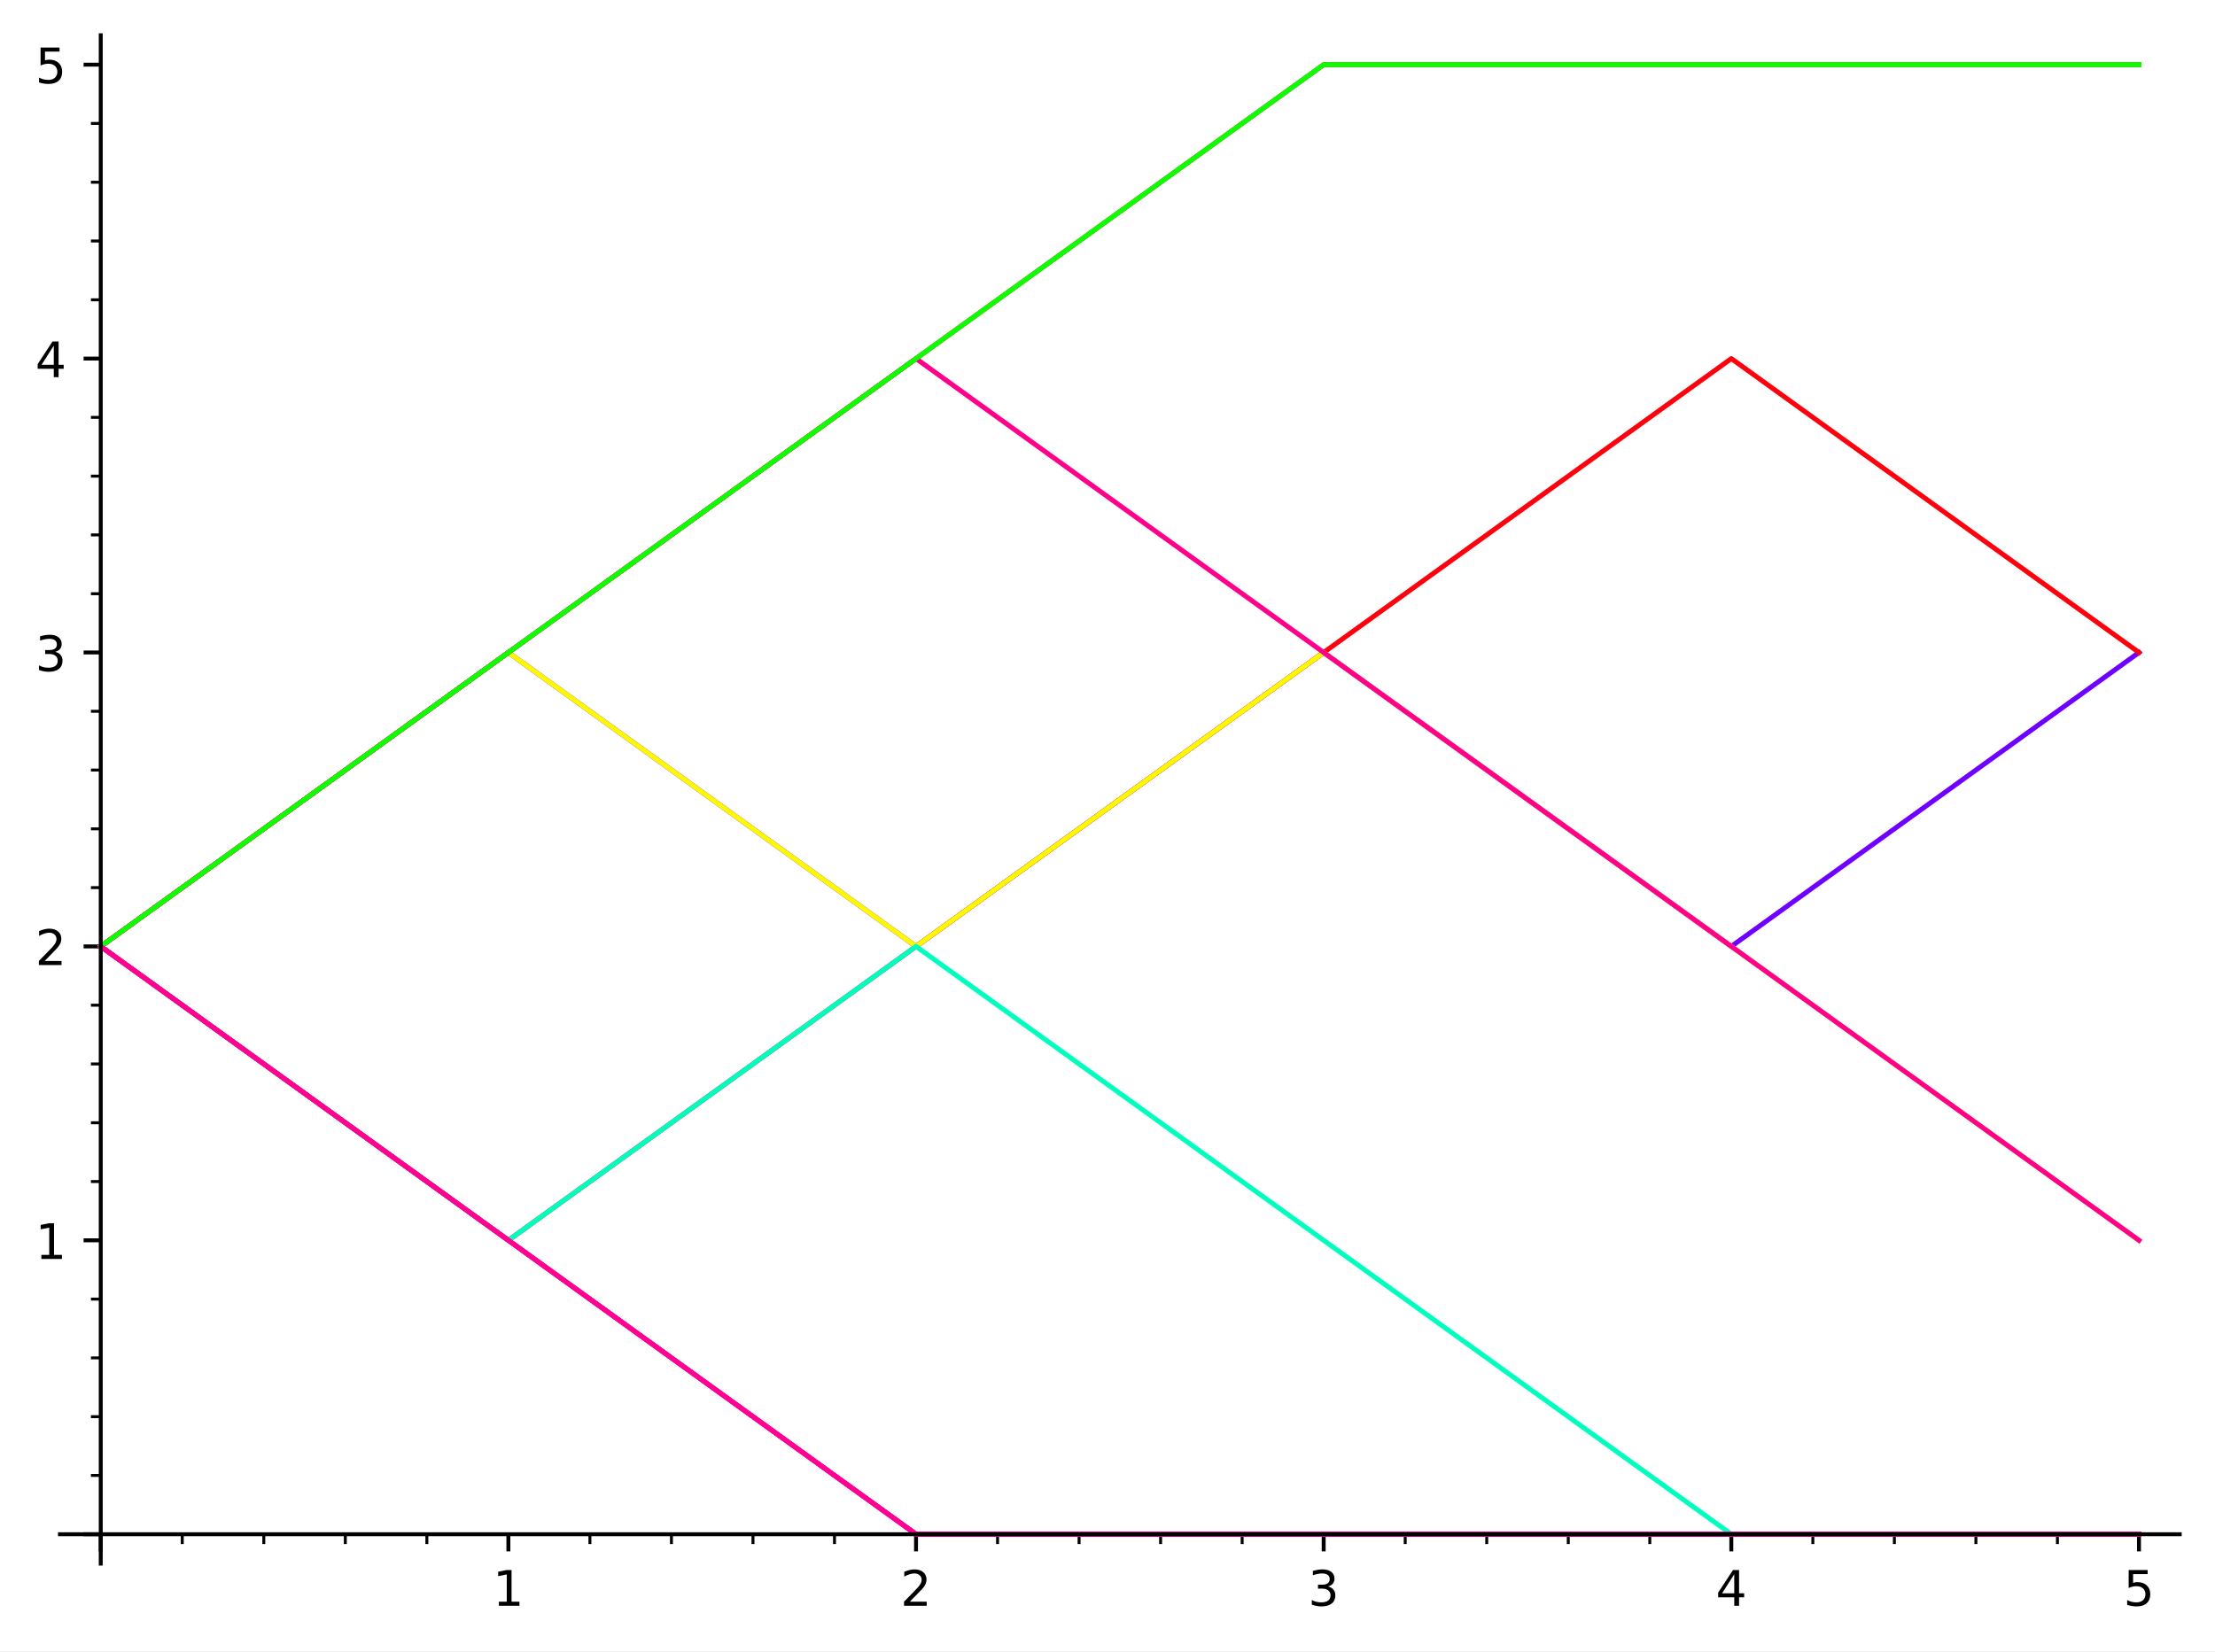
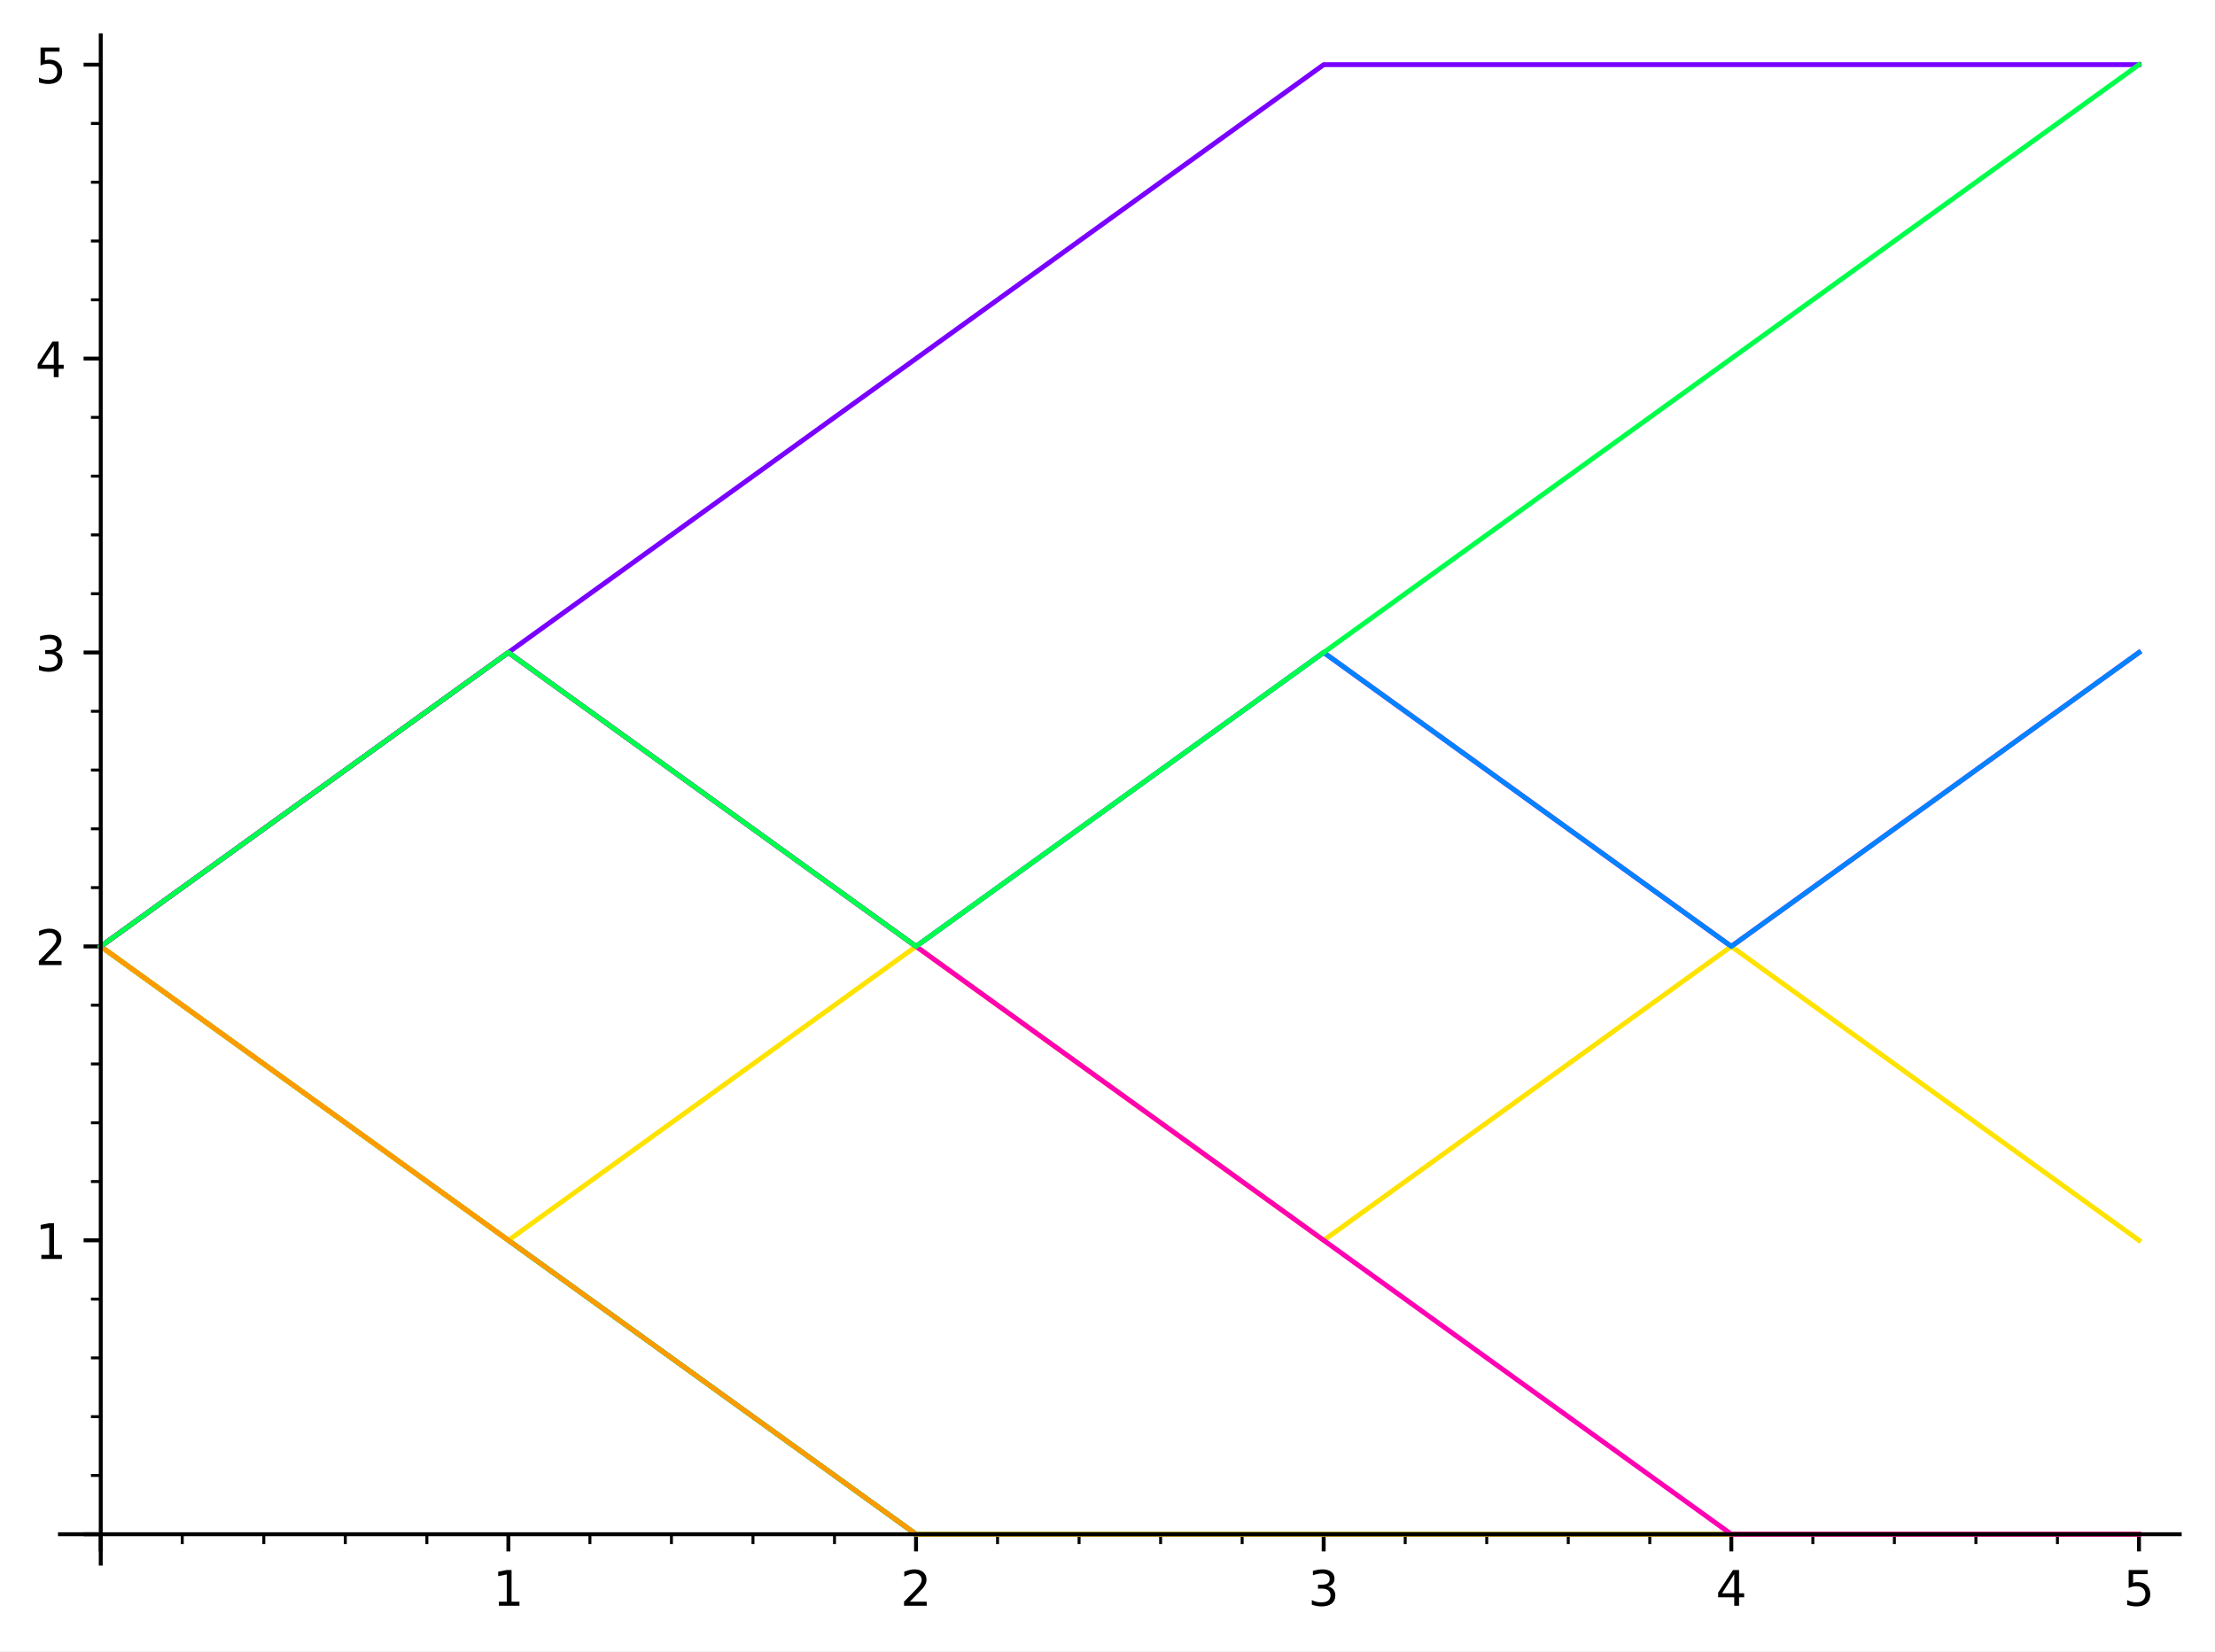
<svg xmlns="http://www.w3.org/2000/svg" xmlns:xlink="http://www.w3.org/1999/xlink" width="452.119pt" height="337.115pt" viewBox="0 0 452.119 337.115" version="1.1">
  <defs>
    <style type="text/css">*{stroke-linejoin: round; stroke-linecap: butt}</style>
  </defs>
  <g id="figure_1">
    <g id="patch_1">
      <path d="M 0 337.115  L 452.119 337.115  L 452.119 0  L 0 0  z " style="fill: #ffffff" />
    </g>
    <g id="axes_1">
      <g id="patch_2">
        <path d="M 12.242 319.238  L 444.919 319.238  L 444.919 7.2  L 12.242 7.2  z " style="fill: #ffffff" />
      </g>
      <g id="matplotlib.axis_1">
        <g id="xtick_1">
          <g id="line2d_1">
            <defs>
-               <path id="mc1ffda6cdc" d="M 0 0  L 0 3.5  " style="stroke: #000000; stroke-width: 0.8" />
+               <path id="m5e5347dbd3" d="M 0 0  L 0 3.5  " style="stroke: #000000; stroke-width: 0.8" />
            </defs>
            <g>
-               <use xlink:href="#mc1ffda6cdc" x="20.562" y="313.237" style="stroke: #000000; stroke-width: 0.8" />
+               <use xlink:href="#m5e5347dbd3" x="20.562" y="313.237" style="stroke: #000000; stroke-width: 0.8" />
            </g>
          </g>
        </g>
        <g id="xtick_2">
          <g id="line2d_2">
            <g>
-               <use xlink:href="#mc1ffda6cdc" x="103.77" y="313.237" style="stroke: #000000; stroke-width: 0.8" />
+               <use xlink:href="#m5e5347dbd3" x="103.77" y="313.237" style="stroke: #000000; stroke-width: 0.8" />
            </g>
          </g>
          <g id="text_1">
            <g transform="translate(100.5885 327.8353) scale(0.1 -0.1)">
              <defs>
                <path id="DejaVuSans-31" d="M 794 531  L 1825 531  L 1825 4091  L 703 3866  L 703 4441  L 1819 4666  L 2450 4666  L 2450 531  L 3481 531  L 3481 0  L 794 0  L 794 531  z " transform="scale(0.015625)" />
              </defs>
              <use xlink:href="#DejaVuSans-31" />
            </g>
          </g>
        </g>
        <g id="xtick_3">
          <g id="line2d_3">
            <g>
-               <use xlink:href="#mc1ffda6cdc" x="186.977" y="313.237" style="stroke: #000000; stroke-width: 0.8" />
+               <use xlink:href="#m5e5347dbd3" x="186.977" y="313.237" style="stroke: #000000; stroke-width: 0.8" />
            </g>
          </g>
          <g id="text_2">
            <g transform="translate(183.7957 327.8353) scale(0.1 -0.1)">
              <defs>
                <path id="DejaVuSans-32" d="M 1228 531  L 3431 531  L 3431 0  L 469 0  L 469 531  Q 828 903 1448 1529  Q 2069 2156 2228 2338  Q 2531 2678 2651 2914  Q 2772 3150 2772 3378  Q 2772 3750 2511 3984  Q 2250 4219 1831 4219  Q 1534 4219 1204 4116  Q 875 4013 500 3803  L 500 4441  Q 881 4594 1212 4672  Q 1544 4750 1819 4750  Q 2544 4750 2975 4387  Q 3406 4025 3406 3419  Q 3406 3131 3298 2873  Q 3191 2616 2906 2266  Q 2828 2175 2409 1742  Q 1991 1309 1228 531  z " transform="scale(0.015625)" />
              </defs>
              <use xlink:href="#DejaVuSans-32" />
            </g>
          </g>
        </g>
        <g id="xtick_4">
          <g id="line2d_4">
            <g>
-               <use xlink:href="#mc1ffda6cdc" x="270.184" y="313.237" style="stroke: #000000; stroke-width: 0.8" />
+               <use xlink:href="#m5e5347dbd3" x="270.184" y="313.237" style="stroke: #000000; stroke-width: 0.8" />
            </g>
          </g>
          <g id="text_3">
            <g transform="translate(267.003 327.8353) scale(0.1 -0.1)">
              <defs>
                <path id="DejaVuSans-33" d="M 2597 2516  Q 3050 2419 3304 2112  Q 3559 1806 3559 1356  Q 3559 666 3084 287  Q 2609 -91 1734 -91  Q 1441 -91 1130 -33  Q 819 25 488 141  L 488 750  Q 750 597 1062 519  Q 1375 441 1716 441  Q 2309 441 2620 675  Q 2931 909 2931 1356  Q 2931 1769 2642 2001  Q 2353 2234 1838 2234  L 1294 2234  L 1294 2753  L 1863 2753  Q 2328 2753 2575 2939  Q 2822 3125 2822 3475  Q 2822 3834 2567 4026  Q 2313 4219 1838 4219  Q 1578 4219 1281 4162  Q 984 4106 628 3988  L 628 4550  Q 988 4650 1302 4700  Q 1616 4750 1894 4750  Q 2613 4750 3031 4423  Q 3450 4097 3450 3541  Q 3450 3153 3228 2886  Q 3006 2619 2597 2516  z " transform="scale(0.015625)" />
              </defs>
              <use xlink:href="#DejaVuSans-33" />
            </g>
          </g>
        </g>
        <g id="xtick_5">
          <g id="line2d_5">
            <g>
-               <use xlink:href="#mc1ffda6cdc" x="353.391" y="313.237" style="stroke: #000000; stroke-width: 0.8" />
+               <use xlink:href="#m5e5347dbd3" x="353.391" y="313.237" style="stroke: #000000; stroke-width: 0.8" />
            </g>
          </g>
          <g id="text_4">
            <g transform="translate(350.2102 327.8353) scale(0.1 -0.1)">
              <defs>
                <path id="DejaVuSans-34" d="M 2419 4116  L 825 1625  L 2419 1625  L 2419 4116  z M 2253 4666  L 3047 4666  L 3047 1625  L 3713 1625  L 3713 1100  L 3047 1100  L 3047 0  L 2419 0  L 2419 1100  L 313 1100  L 313 1709  L 2253 4666  z " transform="scale(0.015625)" />
              </defs>
              <use xlink:href="#DejaVuSans-34" />
            </g>
          </g>
        </g>
        <g id="xtick_6">
          <g id="line2d_6">
            <g>
-               <use xlink:href="#mc1ffda6cdc" x="436.599" y="313.237" style="stroke: #000000; stroke-width: 0.8" />
+               <use xlink:href="#m5e5347dbd3" x="436.599" y="313.237" style="stroke: #000000; stroke-width: 0.8" />
            </g>
          </g>
          <g id="text_5">
            <g transform="translate(433.4175 327.8353) scale(0.1 -0.1)">
              <defs>
                <path id="DejaVuSans-35" d="M 691 4666  L 3169 4666  L 3169 4134  L 1269 4134  L 1269 2991  Q 1406 3038 1543 3061  Q 1681 3084 1819 3084  Q 2600 3084 3056 2656  Q 3513 2228 3513 1497  Q 3513 744 3044 326  Q 2575 -91 1722 -91  Q 1428 -91 1123 -41  Q 819 9 494 109  L 494 744  Q 775 591 1075 516  Q 1375 441 1709 441  Q 2250 441 2565 725  Q 2881 1009 2881 1497  Q 2881 1984 2565 2268  Q 2250 2553 1709 2553  Q 1456 2553 1204 2497  Q 953 2441 691 2322  L 691 4666  z " transform="scale(0.015625)" />
              </defs>
              <use xlink:href="#DejaVuSans-35" />
            </g>
          </g>
        </g>
        <g id="xtick_7">
          <g id="line2d_7">
            <defs>
-               <path id="m4e3f65cfe0" d="M 0 0  L 0 2  " style="stroke: #000000; stroke-width: 0.6" />
+               <path id="md7cc5c0708" d="M 0 0  L 0 2  " style="stroke: #000000; stroke-width: 0.6" />
            </defs>
            <g>
-               <use xlink:href="#m4e3f65cfe0" x="37.204" y="313.237" style="stroke: #000000; stroke-width: 0.6" />
+               <use xlink:href="#md7cc5c0708" x="37.204" y="313.237" style="stroke: #000000; stroke-width: 0.6" />
            </g>
          </g>
        </g>
        <g id="xtick_8">
          <g id="line2d_8">
            <g>
-               <use xlink:href="#m4e3f65cfe0" x="53.845" y="313.237" style="stroke: #000000; stroke-width: 0.6" />
+               <use xlink:href="#md7cc5c0708" x="53.845" y="313.237" style="stroke: #000000; stroke-width: 0.6" />
            </g>
          </g>
        </g>
        <g id="xtick_9">
          <g id="line2d_9">
            <g>
-               <use xlink:href="#m4e3f65cfe0" x="70.487" y="313.237" style="stroke: #000000; stroke-width: 0.6" />
+               <use xlink:href="#md7cc5c0708" x="70.487" y="313.237" style="stroke: #000000; stroke-width: 0.6" />
            </g>
          </g>
        </g>
        <g id="xtick_10">
          <g id="line2d_10">
            <g>
-               <use xlink:href="#m4e3f65cfe0" x="87.128" y="313.237" style="stroke: #000000; stroke-width: 0.6" />
+               <use xlink:href="#md7cc5c0708" x="87.128" y="313.237" style="stroke: #000000; stroke-width: 0.6" />
            </g>
          </g>
        </g>
        <g id="xtick_11">
          <g id="line2d_11">
            <g>
-               <use xlink:href="#m4e3f65cfe0" x="120.411" y="313.237" style="stroke: #000000; stroke-width: 0.6" />
+               <use xlink:href="#md7cc5c0708" x="120.411" y="313.237" style="stroke: #000000; stroke-width: 0.6" />
            </g>
          </g>
        </g>
        <g id="xtick_12">
          <g id="line2d_12">
            <g>
-               <use xlink:href="#m4e3f65cfe0" x="137.053" y="313.237" style="stroke: #000000; stroke-width: 0.6" />
+               <use xlink:href="#md7cc5c0708" x="137.053" y="313.237" style="stroke: #000000; stroke-width: 0.6" />
            </g>
          </g>
        </g>
        <g id="xtick_13">
          <g id="line2d_13">
            <g>
-               <use xlink:href="#m4e3f65cfe0" x="153.694" y="313.237" style="stroke: #000000; stroke-width: 0.6" />
+               <use xlink:href="#md7cc5c0708" x="153.694" y="313.237" style="stroke: #000000; stroke-width: 0.6" />
            </g>
          </g>
        </g>
        <g id="xtick_14">
          <g id="line2d_14">
            <g>
-               <use xlink:href="#m4e3f65cfe0" x="170.336" y="313.237" style="stroke: #000000; stroke-width: 0.6" />
+               <use xlink:href="#md7cc5c0708" x="170.336" y="313.237" style="stroke: #000000; stroke-width: 0.6" />
            </g>
          </g>
        </g>
        <g id="xtick_15">
          <g id="line2d_15">
            <g>
-               <use xlink:href="#m4e3f65cfe0" x="203.618" y="313.237" style="stroke: #000000; stroke-width: 0.6" />
+               <use xlink:href="#md7cc5c0708" x="203.618" y="313.237" style="stroke: #000000; stroke-width: 0.6" />
            </g>
          </g>
        </g>
        <g id="xtick_16">
          <g id="line2d_16">
            <g>
-               <use xlink:href="#m4e3f65cfe0" x="220.26" y="313.237" style="stroke: #000000; stroke-width: 0.6" />
+               <use xlink:href="#md7cc5c0708" x="220.26" y="313.237" style="stroke: #000000; stroke-width: 0.6" />
            </g>
          </g>
        </g>
        <g id="xtick_17">
          <g id="line2d_17">
            <g>
-               <use xlink:href="#m4e3f65cfe0" x="236.901" y="313.237" style="stroke: #000000; stroke-width: 0.6" />
+               <use xlink:href="#md7cc5c0708" x="236.901" y="313.237" style="stroke: #000000; stroke-width: 0.6" />
            </g>
          </g>
        </g>
        <g id="xtick_18">
          <g id="line2d_18">
            <g>
-               <use xlink:href="#m4e3f65cfe0" x="253.543" y="313.237" style="stroke: #000000; stroke-width: 0.6" />
+               <use xlink:href="#md7cc5c0708" x="253.543" y="313.237" style="stroke: #000000; stroke-width: 0.6" />
            </g>
          </g>
        </g>
        <g id="xtick_19">
          <g id="line2d_19">
            <g>
-               <use xlink:href="#m4e3f65cfe0" x="286.826" y="313.237" style="stroke: #000000; stroke-width: 0.6" />
+               <use xlink:href="#md7cc5c0708" x="286.826" y="313.237" style="stroke: #000000; stroke-width: 0.6" />
            </g>
          </g>
        </g>
        <g id="xtick_20">
          <g id="line2d_20">
            <g>
-               <use xlink:href="#m4e3f65cfe0" x="303.467" y="313.237" style="stroke: #000000; stroke-width: 0.6" />
+               <use xlink:href="#md7cc5c0708" x="303.467" y="313.237" style="stroke: #000000; stroke-width: 0.6" />
            </g>
          </g>
        </g>
        <g id="xtick_21">
          <g id="line2d_21">
            <g>
-               <use xlink:href="#m4e3f65cfe0" x="320.109" y="313.237" style="stroke: #000000; stroke-width: 0.6" />
+               <use xlink:href="#md7cc5c0708" x="320.109" y="313.237" style="stroke: #000000; stroke-width: 0.6" />
            </g>
          </g>
        </g>
        <g id="xtick_22">
          <g id="line2d_22">
            <g>
-               <use xlink:href="#m4e3f65cfe0" x="336.75" y="313.237" style="stroke: #000000; stroke-width: 0.6" />
+               <use xlink:href="#md7cc5c0708" x="336.75" y="313.237" style="stroke: #000000; stroke-width: 0.6" />
            </g>
          </g>
        </g>
        <g id="xtick_23">
          <g id="line2d_23">
            <g>
-               <use xlink:href="#m4e3f65cfe0" x="370.033" y="313.237" style="stroke: #000000; stroke-width: 0.6" />
+               <use xlink:href="#md7cc5c0708" x="370.033" y="313.237" style="stroke: #000000; stroke-width: 0.6" />
            </g>
          </g>
        </g>
        <g id="xtick_24">
          <g id="line2d_24">
            <g>
-               <use xlink:href="#m4e3f65cfe0" x="386.674" y="313.237" style="stroke: #000000; stroke-width: 0.6" />
+               <use xlink:href="#md7cc5c0708" x="386.674" y="313.237" style="stroke: #000000; stroke-width: 0.6" />
            </g>
          </g>
        </g>
        <g id="xtick_25">
          <g id="line2d_25">
            <g>
-               <use xlink:href="#m4e3f65cfe0" x="403.316" y="313.237" style="stroke: #000000; stroke-width: 0.6" />
+               <use xlink:href="#md7cc5c0708" x="403.316" y="313.237" style="stroke: #000000; stroke-width: 0.6" />
            </g>
          </g>
        </g>
        <g id="xtick_26">
          <g id="line2d_26">
            <g>
-               <use xlink:href="#m4e3f65cfe0" x="419.957" y="313.237" style="stroke: #000000; stroke-width: 0.6" />
+               <use xlink:href="#md7cc5c0708" x="419.957" y="313.237" style="stroke: #000000; stroke-width: 0.6" />
            </g>
          </g>
        </g>
      </g>
      <g id="matplotlib.axis_2">
        <g id="ytick_1">
          <g id="line2d_27">
            <defs>
-               <path id="m32c3acfd2a" d="M 0 0  L -3.5 0  " style="stroke: #000000; stroke-width: 0.8" />
+               <path id="m1ef3695bc6" d="M 0 0  L -3.5 0  " style="stroke: #000000; stroke-width: 0.8" />
            </defs>
            <g>
-               <use xlink:href="#m32c3acfd2a" x="20.562" y="313.237" style="stroke: #000000; stroke-width: 0.8" />
+               <use xlink:href="#m1ef3695bc6" x="20.562" y="313.237" style="stroke: #000000; stroke-width: 0.8" />
            </g>
          </g>
        </g>
        <g id="ytick_2">
          <g id="line2d_28">
            <g>
-               <use xlink:href="#m32c3acfd2a" x="20.562" y="253.23" style="stroke: #000000; stroke-width: 0.8" />
+               <use xlink:href="#m1ef3695bc6" x="20.562" y="253.23" style="stroke: #000000; stroke-width: 0.8" />
            </g>
          </g>
          <g id="text_6">
            <g transform="translate(7.2 257.0288) scale(0.1 -0.1)">
              <use xlink:href="#DejaVuSans-31" />
            </g>
          </g>
        </g>
        <g id="ytick_3">
          <g id="line2d_29">
            <g>
-               <use xlink:href="#m32c3acfd2a" x="20.562" y="193.222" style="stroke: #000000; stroke-width: 0.8" />
+               <use xlink:href="#m1ef3695bc6" x="20.562" y="193.222" style="stroke: #000000; stroke-width: 0.8" />
            </g>
          </g>
          <g id="text_7">
            <g transform="translate(7.2 197.0216) scale(0.1 -0.1)">
              <use xlink:href="#DejaVuSans-32" />
            </g>
          </g>
        </g>
        <g id="ytick_4">
          <g id="line2d_30">
            <g>
-               <use xlink:href="#m32c3acfd2a" x="20.562" y="133.215" style="stroke: #000000; stroke-width: 0.8" />
+               <use xlink:href="#m1ef3695bc6" x="20.562" y="133.215" style="stroke: #000000; stroke-width: 0.8" />
            </g>
          </g>
          <g id="text_8">
            <g transform="translate(7.2 137.0144) scale(0.1 -0.1)">
              <use xlink:href="#DejaVuSans-33" />
            </g>
          </g>
        </g>
        <g id="ytick_5">
          <g id="line2d_31">
            <g>
-               <use xlink:href="#m32c3acfd2a" x="20.562" y="73.208" style="stroke: #000000; stroke-width: 0.8" />
+               <use xlink:href="#m1ef3695bc6" x="20.562" y="73.208" style="stroke: #000000; stroke-width: 0.8" />
            </g>
          </g>
          <g id="text_9">
            <g transform="translate(7.2 77.00716) scale(0.1 -0.1)">
              <use xlink:href="#DejaVuSans-34" />
            </g>
          </g>
        </g>
        <g id="ytick_6">
          <g id="line2d_32">
            <g>
-               <use xlink:href="#m32c3acfd2a" x="20.562" y="13.201" style="stroke: #000000; stroke-width: 0.8" />
+               <use xlink:href="#m1ef3695bc6" x="20.562" y="13.201" style="stroke: #000000; stroke-width: 0.8" />
            </g>
          </g>
          <g id="text_10">
            <g transform="translate(7.2 16.99994) scale(0.1 -0.1)">
              <use xlink:href="#DejaVuSans-35" />
            </g>
          </g>
        </g>
        <g id="ytick_7">
          <g id="line2d_33">
            <defs>
-               <path id="m3990b65a56" d="M 0 0  L -2 0  " style="stroke: #000000; stroke-width: 0.6" />
+               <path id="ma03d267314" d="M 0 0  L -2 0  " style="stroke: #000000; stroke-width: 0.6" />
            </defs>
            <g>
-               <use xlink:href="#m3990b65a56" x="20.562" y="301.235" style="stroke: #000000; stroke-width: 0.6" />
+               <use xlink:href="#ma03d267314" x="20.562" y="301.235" style="stroke: #000000; stroke-width: 0.6" />
            </g>
          </g>
        </g>
        <g id="ytick_8">
          <g id="line2d_34">
            <g>
-               <use xlink:href="#m3990b65a56" x="20.562" y="289.234" style="stroke: #000000; stroke-width: 0.6" />
+               <use xlink:href="#ma03d267314" x="20.562" y="289.234" style="stroke: #000000; stroke-width: 0.6" />
            </g>
          </g>
        </g>
        <g id="ytick_9">
          <g id="line2d_35">
            <g>
-               <use xlink:href="#m3990b65a56" x="20.562" y="277.232" style="stroke: #000000; stroke-width: 0.6" />
+               <use xlink:href="#ma03d267314" x="20.562" y="277.232" style="stroke: #000000; stroke-width: 0.6" />
            </g>
          </g>
        </g>
        <g id="ytick_10">
          <g id="line2d_36">
            <g>
-               <use xlink:href="#m3990b65a56" x="20.562" y="265.231" style="stroke: #000000; stroke-width: 0.6" />
+               <use xlink:href="#ma03d267314" x="20.562" y="265.231" style="stroke: #000000; stroke-width: 0.6" />
            </g>
          </g>
        </g>
        <g id="ytick_11">
          <g id="line2d_37">
            <g>
-               <use xlink:href="#m3990b65a56" x="20.562" y="241.228" style="stroke: #000000; stroke-width: 0.6" />
+               <use xlink:href="#ma03d267314" x="20.562" y="241.228" style="stroke: #000000; stroke-width: 0.6" />
            </g>
          </g>
        </g>
        <g id="ytick_12">
          <g id="line2d_38">
            <g>
-               <use xlink:href="#m3990b65a56" x="20.562" y="229.227" style="stroke: #000000; stroke-width: 0.6" />
+               <use xlink:href="#ma03d267314" x="20.562" y="229.227" style="stroke: #000000; stroke-width: 0.6" />
            </g>
          </g>
        </g>
        <g id="ytick_13">
          <g id="line2d_39">
            <g>
-               <use xlink:href="#m3990b65a56" x="20.562" y="217.225" style="stroke: #000000; stroke-width: 0.6" />
+               <use xlink:href="#ma03d267314" x="20.562" y="217.225" style="stroke: #000000; stroke-width: 0.6" />
            </g>
          </g>
        </g>
        <g id="ytick_14">
          <g id="line2d_40">
            <g>
-               <use xlink:href="#m3990b65a56" x="20.562" y="205.224" style="stroke: #000000; stroke-width: 0.6" />
+               <use xlink:href="#ma03d267314" x="20.562" y="205.224" style="stroke: #000000; stroke-width: 0.6" />
            </g>
          </g>
        </g>
        <g id="ytick_15">
          <g id="line2d_41">
            <g>
-               <use xlink:href="#m3990b65a56" x="20.562" y="181.221" style="stroke: #000000; stroke-width: 0.6" />
+               <use xlink:href="#ma03d267314" x="20.562" y="181.221" style="stroke: #000000; stroke-width: 0.6" />
            </g>
          </g>
        </g>
        <g id="ytick_16">
          <g id="line2d_42">
            <g>
-               <use xlink:href="#m3990b65a56" x="20.562" y="169.219" style="stroke: #000000; stroke-width: 0.6" />
+               <use xlink:href="#ma03d267314" x="20.562" y="169.219" style="stroke: #000000; stroke-width: 0.6" />
            </g>
          </g>
        </g>
        <g id="ytick_17">
          <g id="line2d_43">
            <g>
-               <use xlink:href="#m3990b65a56" x="20.562" y="157.218" style="stroke: #000000; stroke-width: 0.6" />
+               <use xlink:href="#ma03d267314" x="20.562" y="157.218" style="stroke: #000000; stroke-width: 0.6" />
            </g>
          </g>
        </g>
        <g id="ytick_18">
          <g id="line2d_44">
            <g>
-               <use xlink:href="#m3990b65a56" x="20.562" y="145.217" style="stroke: #000000; stroke-width: 0.6" />
+               <use xlink:href="#ma03d267314" x="20.562" y="145.217" style="stroke: #000000; stroke-width: 0.6" />
            </g>
          </g>
        </g>
        <g id="ytick_19">
          <g id="line2d_45">
            <g>
-               <use xlink:href="#m3990b65a56" x="20.562" y="121.214" style="stroke: #000000; stroke-width: 0.6" />
+               <use xlink:href="#ma03d267314" x="20.562" y="121.214" style="stroke: #000000; stroke-width: 0.6" />
            </g>
          </g>
        </g>
        <g id="ytick_20">
          <g id="line2d_46">
            <g>
-               <use xlink:href="#m3990b65a56" x="20.562" y="109.212" style="stroke: #000000; stroke-width: 0.6" />
+               <use xlink:href="#ma03d267314" x="20.562" y="109.212" style="stroke: #000000; stroke-width: 0.6" />
            </g>
          </g>
        </g>
        <g id="ytick_21">
          <g id="line2d_47">
            <g>
-               <use xlink:href="#m3990b65a56" x="20.562" y="97.211" style="stroke: #000000; stroke-width: 0.6" />
+               <use xlink:href="#ma03d267314" x="20.562" y="97.211" style="stroke: #000000; stroke-width: 0.6" />
            </g>
          </g>
        </g>
        <g id="ytick_22">
          <g id="line2d_48">
            <g>
-               <use xlink:href="#m3990b65a56" x="20.562" y="85.209" style="stroke: #000000; stroke-width: 0.6" />
+               <use xlink:href="#ma03d267314" x="20.562" y="85.209" style="stroke: #000000; stroke-width: 0.6" />
            </g>
          </g>
        </g>
        <g id="ytick_23">
          <g id="line2d_49">
            <g>
-               <use xlink:href="#m3990b65a56" x="20.562" y="61.206" style="stroke: #000000; stroke-width: 0.6" />
+               <use xlink:href="#ma03d267314" x="20.562" y="61.206" style="stroke: #000000; stroke-width: 0.6" />
            </g>
          </g>
        </g>
        <g id="ytick_24">
          <g id="line2d_50">
            <g>
-               <use xlink:href="#m3990b65a56" x="20.562" y="49.205" style="stroke: #000000; stroke-width: 0.6" />
+               <use xlink:href="#ma03d267314" x="20.562" y="49.205" style="stroke: #000000; stroke-width: 0.6" />
            </g>
          </g>
        </g>
        <g id="ytick_25">
          <g id="line2d_51">
            <g>
-               <use xlink:href="#m3990b65a56" x="20.562" y="37.204" style="stroke: #000000; stroke-width: 0.6" />
+               <use xlink:href="#ma03d267314" x="20.562" y="37.204" style="stroke: #000000; stroke-width: 0.6" />
            </g>
          </g>
        </g>
        <g id="ytick_26">
          <g id="line2d_52">
            <g>
-               <use xlink:href="#m3990b65a56" x="20.562" y="25.202" style="stroke: #000000; stroke-width: 0.6" />
+               <use xlink:href="#ma03d267314" x="20.562" y="25.202" style="stroke: #000000; stroke-width: 0.6" />
            </g>
          </g>
        </g>
      </g>
      <g id="line2d_53">
-         <path d="M 20.562 193.222  L 103.77 253.23  L 186.977 313.237  L 270.184 313.237  L 353.391 313.237  L 436.599 313.237  " clip-path="url(#p222ea12321)" style="fill: none; stroke: #ff00fa; stroke-linecap: square" />
+         <path d="M 20.562 193.222  L 103.77 253.23  L 186.977 313.237  L 270.184 313.237  L 353.391 313.237  L 436.599 313.237  " clip-path="url(#p7da84d4616)" style="fill: none; stroke: #5300ff; stroke-linecap: square" />
      </g>
      <g id="line2d_54">
-         <path d="M 20.562 193.222  L 103.77 133.215  L 186.977 193.222  L 270.184 133.215  L 353.391 193.222  L 436.599 133.215  " clip-path="url(#p222ea12321)" style="fill: none; stroke: #6f00ff; stroke-linecap: square" />
+         <path d="M 20.562 193.222  L 103.77 133.215  L 186.977 193.222  L 270.184 133.215  L 353.391 193.222  L 436.599 133.215  " clip-path="url(#p7da84d4616)" style="fill: none; stroke: #ff00c9; stroke-linecap: square" />
      </g>
      <g id="line2d_55">
-         <path d="M 20.562 193.222  L 103.77 253.23  L 186.977 193.222  L 270.184 133.215  L 353.391 73.208  L 436.599 133.215  " clip-path="url(#p222ea12321)" style="fill: none; stroke: #ff000d; stroke-linecap: square" />
+         <path d="M 20.562 193.222  L 103.77 253.23  L 186.977 313.237  L 270.184 313.237  L 353.391 313.237  L 436.599 313.237  " clip-path="url(#p7da84d4616)" style="fill: none; stroke: #38ff00; stroke-linecap: square" />
      </g>
      <g id="line2d_56">
-         <path d="M 20.562 193.222  L 103.77 133.215  L 186.977 193.222  L 270.184 133.215  L 353.391 193.222  L 436.599 253.23  " clip-path="url(#p222ea12321)" style="fill: none; stroke: #fff900; stroke-linecap: square" />
+         <path d="M 20.562 193.222  L 103.77 253.23  L 186.977 313.237  L 270.184 313.237  L 353.391 313.237  L 436.599 313.237  " clip-path="url(#p7da84d4616)" style="fill: none; stroke: #00ff6d; stroke-linecap: square" />
      </g>
      <g id="line2d_57">
-         <path d="M 20.562 193.222  L 103.77 133.215  L 186.977 73.208  L 270.184 133.215  L 353.391 193.222  L 436.599 253.23  " clip-path="url(#p222ea12321)" style="fill: none; stroke: #ff008b; stroke-linecap: square" />
+         <path d="M 20.562 193.222  L 103.77 253.23  L 186.977 193.222  L 270.184 253.23  L 353.391 193.222  L 436.599 253.23  " clip-path="url(#p7da84d4616)" style="fill: none; stroke: #ffe300; stroke-linecap: square" />
      </g>
      <g id="line2d_58">
-         <path d="M 20.562 193.222  L 103.77 253.23  L 186.977 193.222  L 270.184 253.23  L 353.391 313.237  L 436.599 313.237  " clip-path="url(#p222ea12321)" style="fill: none; stroke: #00ffbf; stroke-linecap: square" />
+         <path d="M 20.562 193.222  L 103.77 133.215  L 186.977 73.208  L 270.184 13.201  L 353.391 13.201  L 436.599 13.201  " clip-path="url(#p7da84d4616)" style="fill: none; stroke: #7900ff; stroke-linecap: square" />
      </g>
      <g id="line2d_59">
-         <path d="M 20.562 193.222  L 103.77 133.215  L 186.977 73.208  L 270.184 13.201  L 353.391 13.201  L 436.599 13.201  " clip-path="url(#p222ea12321)" style="fill: none; stroke: #ff0046; stroke-linecap: square" />
+         <path d="M 20.562 193.222  L 103.77 253.23  L 186.977 313.237  L 270.184 313.237  L 353.391 313.237  L 436.599 313.237  " clip-path="url(#p7da84d4616)" style="fill: none; stroke: #ff9a00; stroke-linecap: square" />
      </g>
      <g id="line2d_60">
-         <path d="M 20.562 193.222  L 103.77 253.23  L 186.977 313.237  L 270.184 313.237  L 353.391 313.237  L 436.599 313.237  " clip-path="url(#p222ea12321)" style="fill: none; stroke: #ff0096; stroke-linecap: square" />
+         <path d="M 20.562 193.222  L 103.77 133.215  L 186.977 193.222  L 270.184 133.215  L 353.391 193.222  L 436.599 133.215  " clip-path="url(#p7da84d4616)" style="fill: none; stroke: #0083ff; stroke-linecap: square" />
      </g>
      <g id="line2d_61">
-         <path d="M 20.562 193.222  L 103.77 133.215  L 186.977 73.208  L 270.184 13.201  L 353.391 13.201  L 436.599 13.201  " clip-path="url(#p222ea12321)" style="fill: none; stroke: #0cff00; stroke-linecap: square" />
+         <path d="M 20.562 193.222  L 103.77 133.215  L 186.977 193.222  L 270.184 253.23  L 353.391 313.237  L 436.599 313.237  " clip-path="url(#p7da84d4616)" style="fill: none; stroke: #ff00b3; stroke-linecap: square" />
      </g>
      <g id="line2d_62">
-         <path d="M 20.562 193.222  L 103.77 253.23  L 186.977 313.237  L 270.184 313.237  L 353.391 313.237  L 436.599 313.237  " clip-path="url(#p222ea12321)" style="fill: none; stroke: #ff0090; stroke-linecap: square" />
+         <path d="M 20.562 193.222  L 103.77 133.215  L 186.977 193.222  L 270.184 133.215  L 353.391 73.208  L 436.599 13.201  " clip-path="url(#p7da84d4616)" style="fill: none; stroke: #00ff4b; stroke-linecap: square" />
      </g>
      <g id="patch_3">
        <path d="M 20.562 319.238  L 20.562 7.2  " style="fill: none; stroke: #000000; stroke-width: 0.8; stroke-linejoin: miter; stroke-linecap: square" />
      </g>
      <g id="patch_4">
        <path d="M 12.242 313.237  L 444.919 313.237  " style="fill: none; stroke: #000000; stroke-width: 0.8; stroke-linejoin: miter; stroke-linecap: square" />
      </g>
    </g>
  </g>
  <defs>
-     <clipPath id="p222ea12321">
+     <clipPath id="p7da84d4616">
      <rect x="12.242" y="7.2" width="432.678" height="312.038" />
    </clipPath>
  </defs>
</svg>
